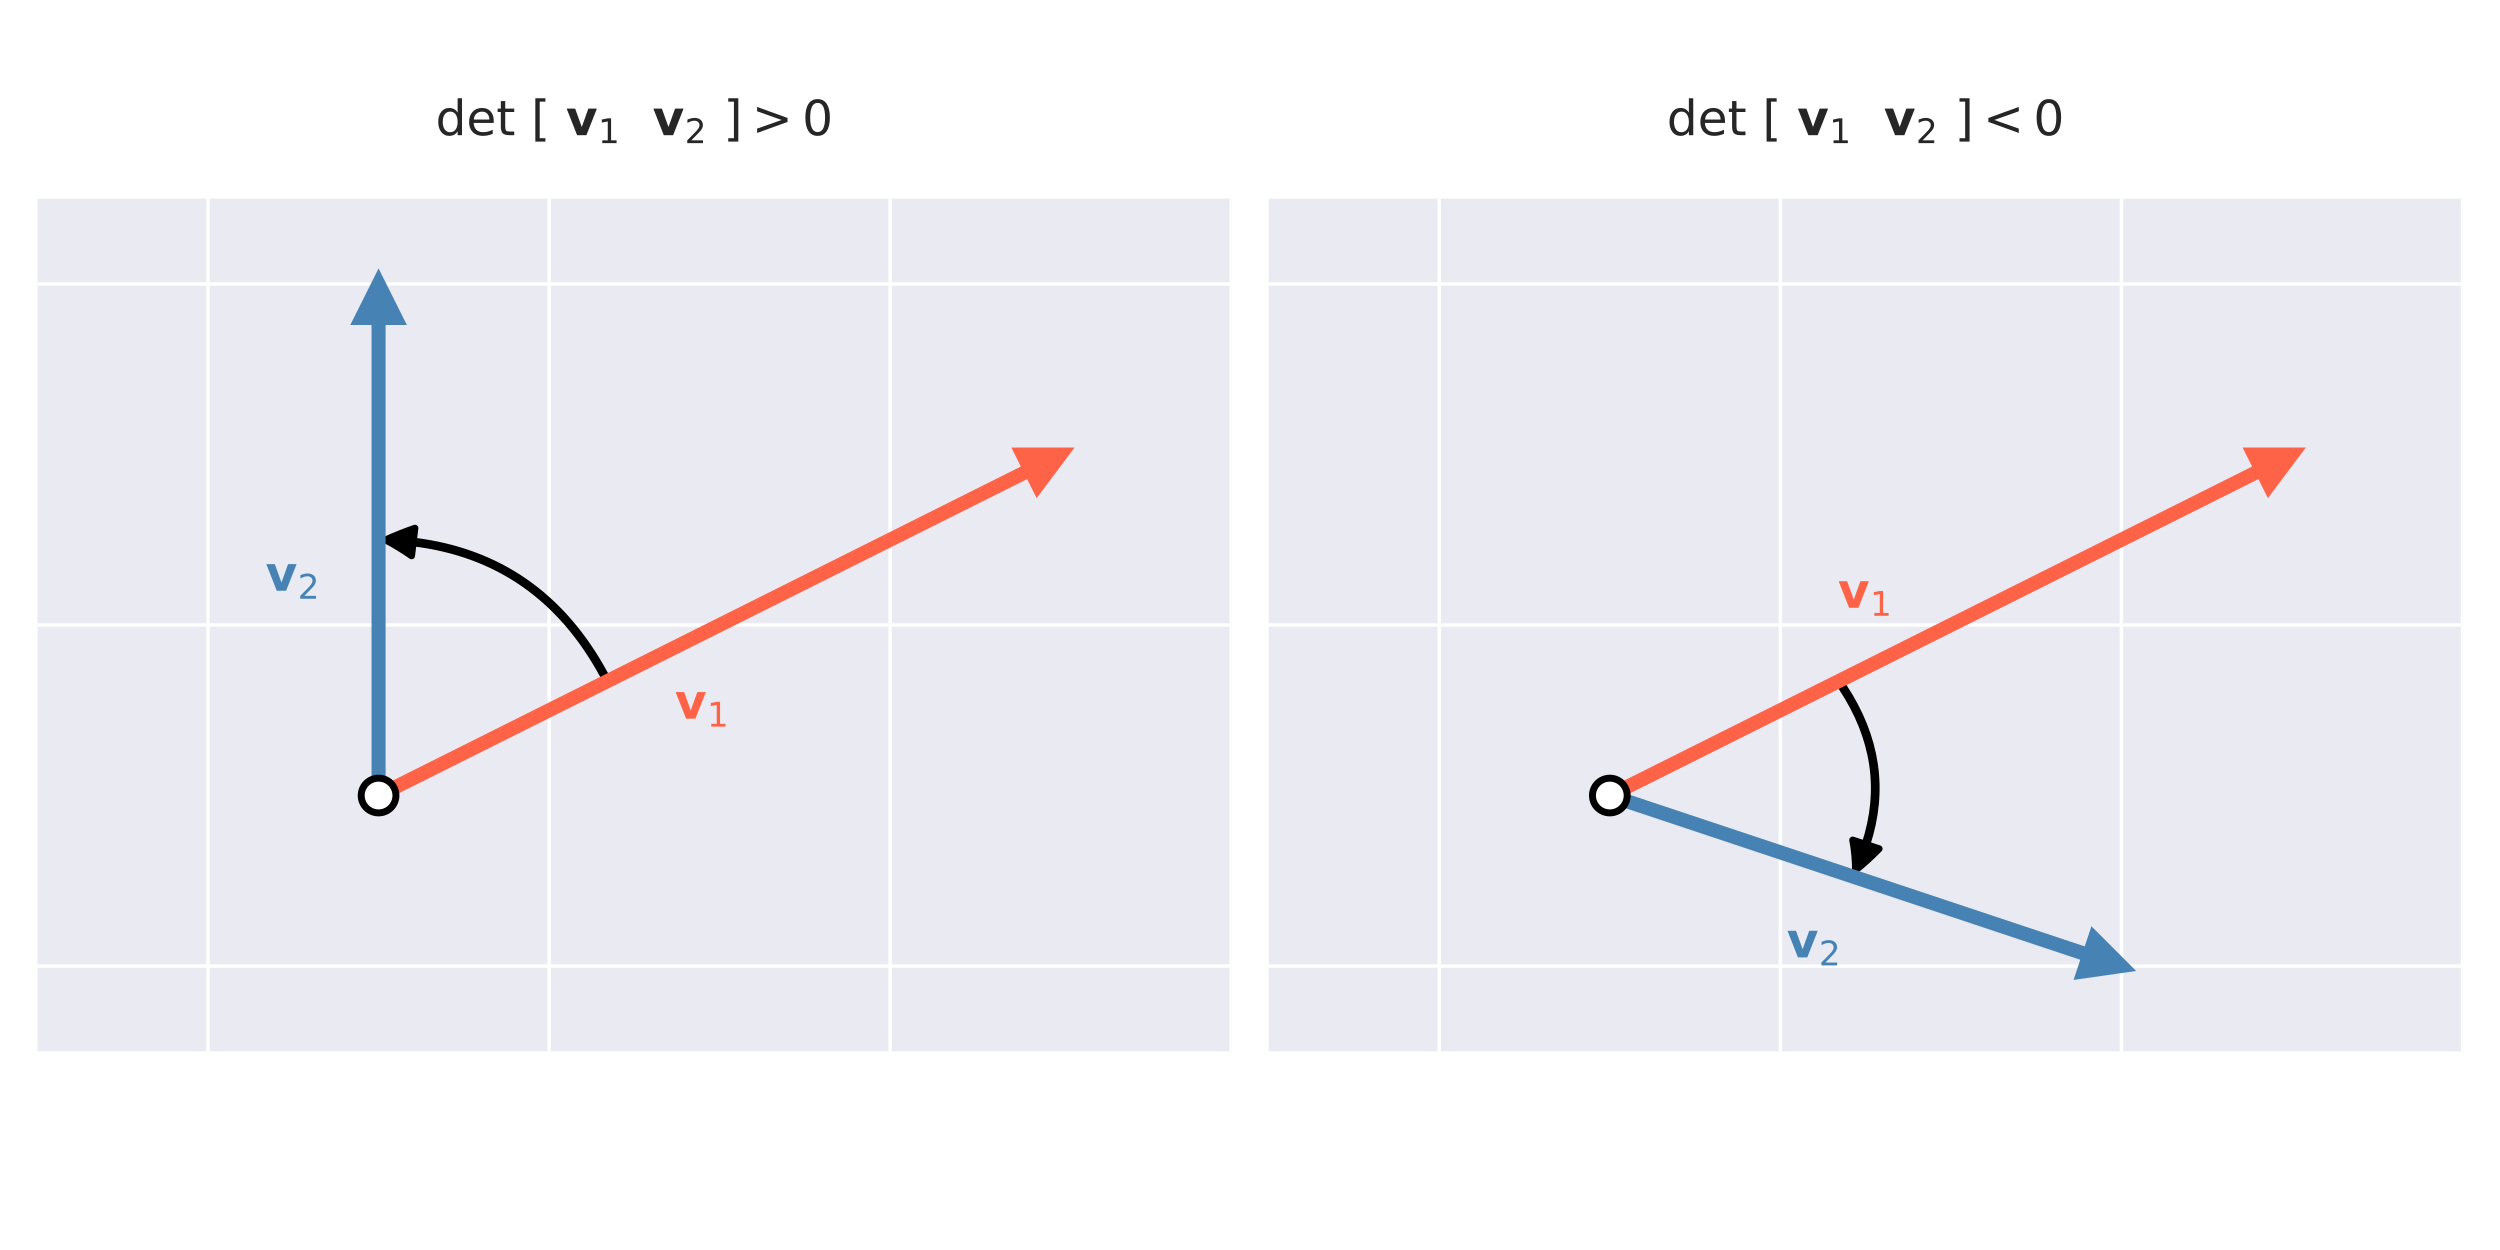
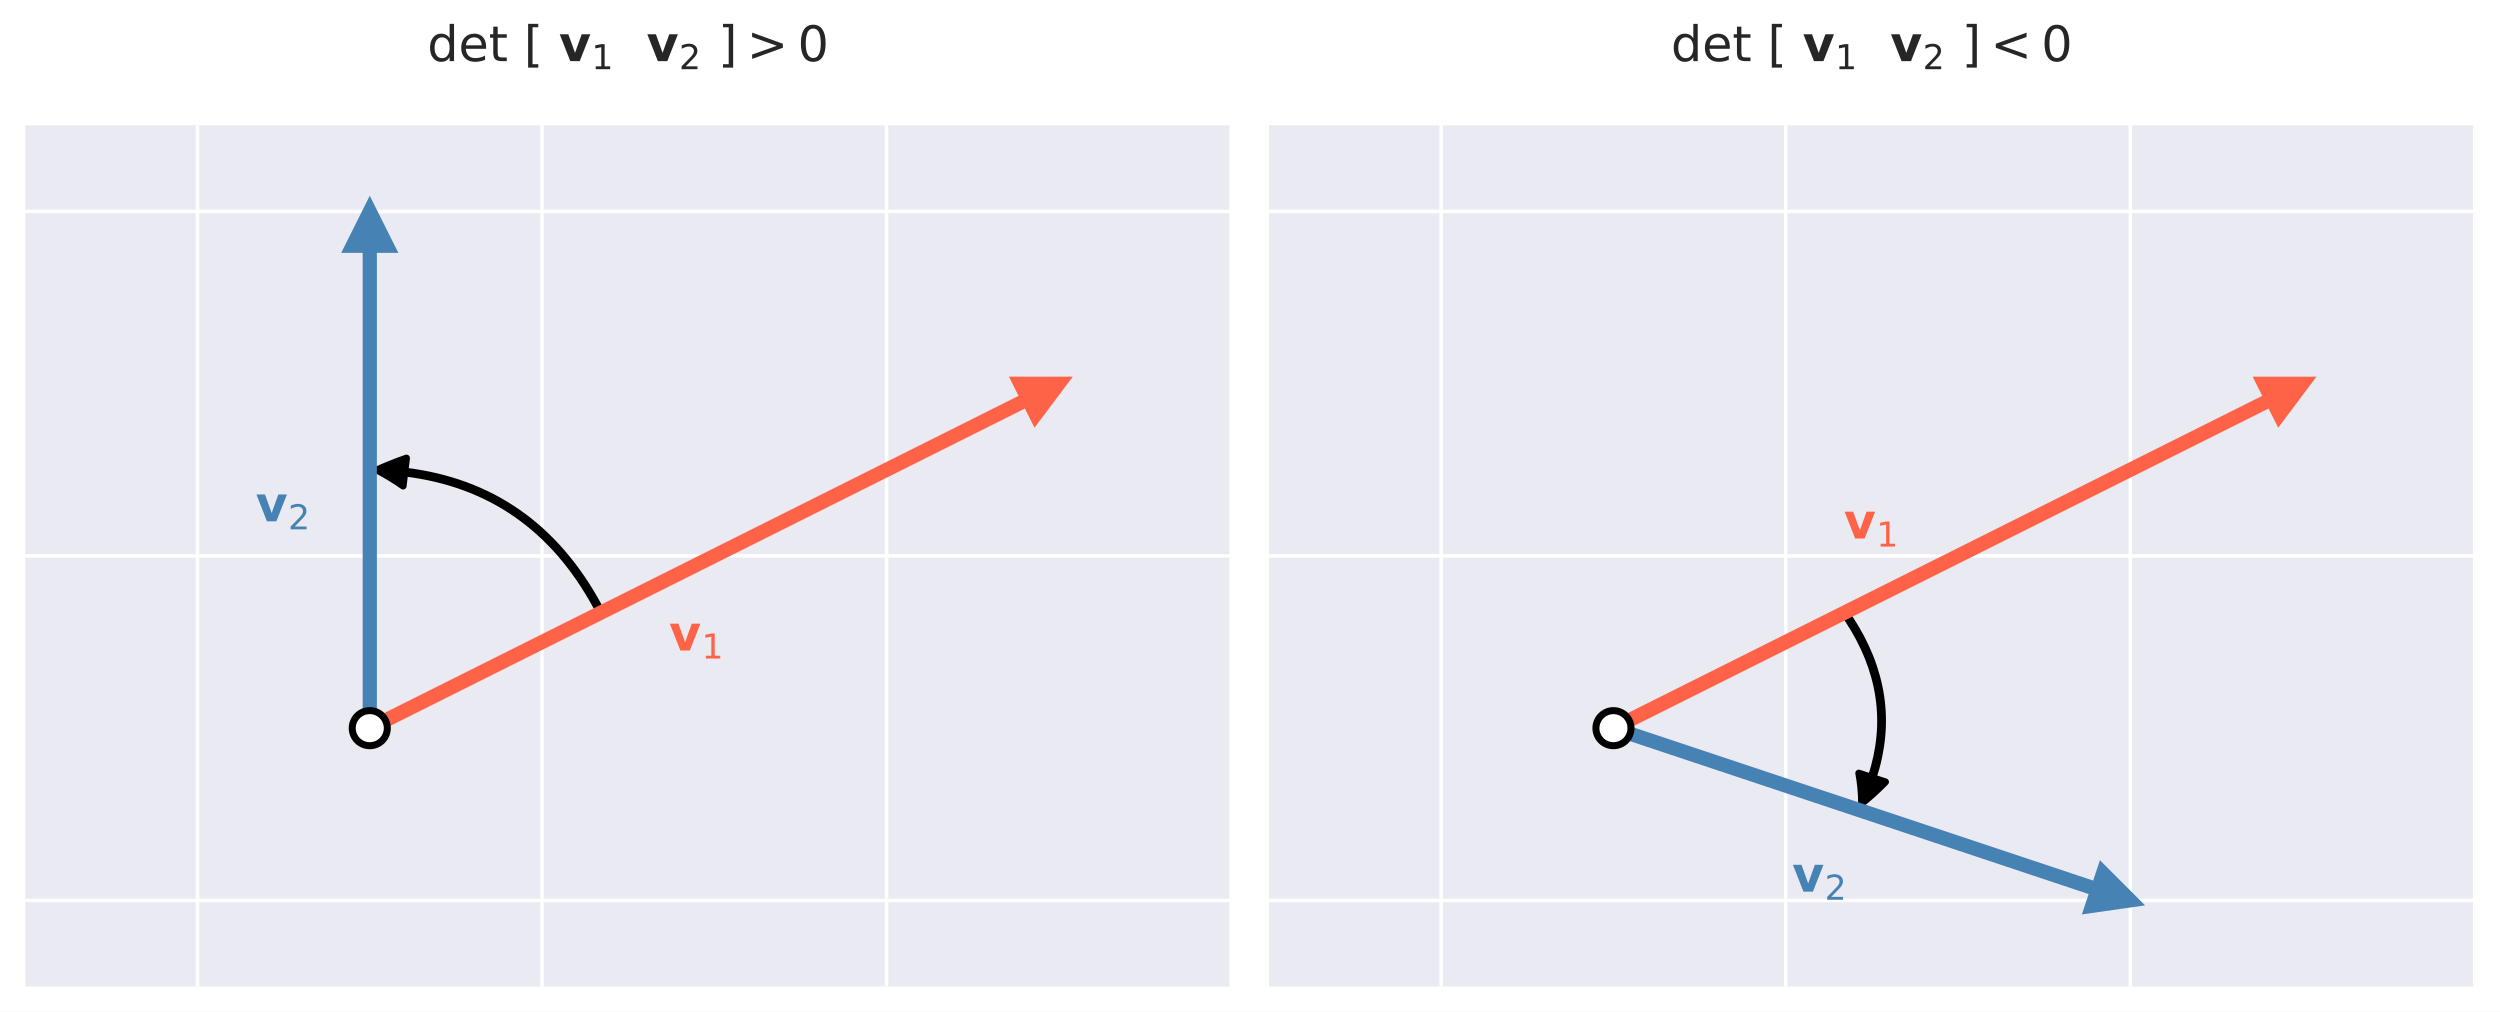
- <svg xmlns="http://www.w3.org/2000/svg" xmlns:xlink="http://www.w3.org/1999/xlink" height="360pt" version="1.1" viewBox="0 0 720 360" width="720pt">
+ <svg xmlns="http://www.w3.org/2000/svg" xmlns:xlink="http://www.w3.org/1999/xlink" height="288.488pt" version="1.1" viewBox="0 0 712.8 288.488" width="712.8pt">
  <defs>
    <style type="text/css">
*{stroke-linecap:butt;stroke-linejoin:round;}
  </style>
  </defs>
  <g id="figure_1">
    <g id="patch_1">
-       <path d="M 0 360  L 720 360  L 720 0  L 0 0  z " style="fill:#ffffff;" />
+       <path d="M 0 288.488  L 712.8 288.488  L 712.8 0  L 0 0  z " style="fill:#ffffff;" />
    </g>
    <g id="axes_1">
      <g id="patch_2">
-         <path d="M 10.8 302.786  L 354.6 302.786  L 354.6 57.214  L 10.8 57.214  z " style="fill:#eaeaf2;" />
+         <path d="M 7.2 281.288  L 351 281.288  L 351 35.716  L 7.2 35.716  z " style="fill:#eaeaf2;" />
      </g>
      <g id="matplotlib.axis_1">
        <g id="xtick_1">
          <g id="line2d_1">
-             <path clip-path="url(#p9d6aaeb6fa)" d="M 59.914 302.786  L 59.914 57.214  " style="fill:none;stroke:#ffffff;stroke-linecap:round;" />
+             <path clip-path="url(#paab5e452c9)" d="M 56.314 281.288  L 56.314 35.716  " style="fill:none;stroke:#ffffff;stroke-linecap:round;" />
          </g>
          <g id="line2d_2" />
        </g>
        <g id="xtick_2">
          <g id="line2d_3">
-             <path clip-path="url(#p9d6aaeb6fa)" d="M 158.143 302.786  L 158.143 57.214  " style="fill:none;stroke:#ffffff;stroke-linecap:round;" />
+             <path clip-path="url(#paab5e452c9)" d="M 154.543 281.288  L 154.543 35.716  " style="fill:none;stroke:#ffffff;stroke-linecap:round;" />
          </g>
          <g id="line2d_4" />
        </g>
        <g id="xtick_3">
          <g id="line2d_5">
-             <path clip-path="url(#p9d6aaeb6fa)" d="M 256.371 302.786  L 256.371 57.214  " style="fill:none;stroke:#ffffff;stroke-linecap:round;" />
+             <path clip-path="url(#paab5e452c9)" d="M 252.771 281.288  L 252.771 35.716  " style="fill:none;stroke:#ffffff;stroke-linecap:round;" />
          </g>
          <g id="line2d_6" />
        </g>
        <g id="xtick_4">
          <g id="line2d_7">
-             <path clip-path="url(#p9d6aaeb6fa)" d="M 354.6 302.786  L 354.6 57.214  " style="fill:none;stroke:#ffffff;stroke-linecap:round;" />
+             <path clip-path="url(#paab5e452c9)" d="M 351 281.288  L 351 35.716  " style="fill:none;stroke:#ffffff;stroke-linecap:round;" />
          </g>
          <g id="line2d_8" />
        </g>
      </g>
      <g id="matplotlib.axis_2">
        <g id="ytick_1">
          <g id="line2d_9">
-             <path clip-path="url(#p9d6aaeb6fa)" d="M 10.8 278.229  L 354.6 278.229  " style="fill:none;stroke:#ffffff;stroke-linecap:round;" />
+             <path clip-path="url(#paab5e452c9)" d="M 7.2 256.73  L 351 256.73  " style="fill:none;stroke:#ffffff;stroke-linecap:round;" />
          </g>
          <g id="line2d_10" />
        </g>
        <g id="ytick_2">
          <g id="line2d_11">
-             <path clip-path="url(#p9d6aaeb6fa)" d="M 10.8 180  L 354.6 180  " style="fill:none;stroke:#ffffff;stroke-linecap:round;" />
+             <path clip-path="url(#paab5e452c9)" d="M 7.2 158.502  L 351 158.502  " style="fill:none;stroke:#ffffff;stroke-linecap:round;" />
          </g>
          <g id="line2d_12" />
        </g>
        <g id="ytick_3">
          <g id="line2d_13">
-             <path clip-path="url(#p9d6aaeb6fa)" d="M 10.8 81.771  L 354.6 81.771  " style="fill:none;stroke:#ffffff;stroke-linecap:round;" />
+             <path clip-path="url(#paab5e452c9)" d="M 7.2 60.273  L 351 60.273  " style="fill:none;stroke:#ffffff;stroke-linecap:round;" />
          </g>
          <g id="line2d_14" />
        </g>
      </g>
      <g id="patch_3">
-         <path clip-path="url(#p9d6aaeb6fa)" d="M 173.768 194.521  Q 155.455 160.732 118.98 156.341  L 118.532 160.064  Q 115.06 157.627 111.03 155.489  Q 115.185 153.621 119.488 152.121  L 119.04 155.844  Q 155.772 160.266 174.208 194.282  L 173.768 194.521  z " style="stroke:#000000;stroke-linecap:round;stroke-width:2;" />
+         <path clip-path="url(#paab5e452c9)" d="M 170.168 173.022  Q 151.855 139.234 115.38 134.842  L 114.932 138.565  Q 111.46 136.129 107.43 133.991  Q 111.585 132.123 115.888 130.623  L 115.44 134.346  Q 152.172 138.768 170.608 172.784  L 170.168 173.022  z " style="stroke:#000000;stroke-linecap:round;stroke-width:2;" />
      </g>
      <g id="patch_4">
-         <path d="M 10.8 302.786  L 10.8 57.214  " style="fill:none;" />
+         <path d="M 7.2 281.288  L 7.2 35.716  " style="fill:none;" />
      </g>
      <g id="patch_5">
-         <path d="M 354.6 302.786  L 354.6 57.214  " style="fill:none;" />
+         <path d="M 351 281.288  L 351 35.716  " style="fill:none;" />
      </g>
      <g id="patch_6">
-         <path d="M 10.8 302.786  L 354.6 302.786  " style="fill:none;" />
+         <path d="M 7.2 281.288  L 351 281.288  " style="fill:none;" />
      </g>
      <g id="patch_7">
-         <path d="M 10.8 57.214  L 354.6 57.214  " style="fill:none;" />
+         <path d="M 7.2 35.716  L 351 35.716  " style="fill:none;" />
      </g>
      <g id="text_1">
        <defs>
          <path d="M 1.516 54.688  L 19 54.688  L 32.625 16.891  L 46.188 54.688  L 63.719 54.688  L 42.188 0  L 23 0  z " id="DejaVuSans-Bold-118" />
          <path d="M 12.406 8.297  L 28.516 8.297  L 28.516 63.922  L 10.984 60.406  L 10.984 69.391  L 28.422 72.906  L 38.281 72.906  L 38.281 8.297  L 54.391 8.297  L 54.391 0  L 12.406 0  z " id="DejaVuSans-49" />
        </defs>
-         <g style="fill:#ff6347;" transform="translate(194.3657 207.0129)scale(0.14 -0.14)">
+         <g style="fill:#ff6347;" transform="translate(190.7657 185.5146)scale(0.14 -0.14)">
          <use transform="translate(0 0.3125)" xlink:href="#DejaVuSans-Bold-118" />
          <use transform="translate(66.14258 -16.09375)scale(0.7)" xlink:href="#DejaVuSans-49" />
        </g>
      </g>
      <g id="text_2">
        <defs>
          <path d="M 19.188 8.297  L 53.609 8.297  L 53.609 0  L 7.328 0  L 7.328 8.297  Q 12.938 14.109 22.625 23.891  Q 32.328 33.688 34.812 36.531  Q 39.547 41.844 41.422 45.531  Q 43.312 49.219 43.312 52.781  Q 43.312 58.594 39.234 62.25  Q 35.156 65.922 28.609 65.922  Q 23.969 65.922 18.812 64.312  Q 13.672 62.703 7.812 59.422  L 7.812 69.391  Q 13.766 71.781 18.938 73  Q 24.125 74.219 28.422 74.219  Q 39.75 74.219 46.484 68.547  Q 53.219 62.891 53.219 53.422  Q 53.219 48.922 51.531 44.891  Q 49.859 40.875 45.406 35.406  Q 44.188 33.984 37.641 27.219  Q 31.109 20.453 19.188 8.297  z " id="DejaVuSans-50" />
        </defs>
-         <g style="fill:#4682b4;" transform="translate(76.49143 170.1771)scale(0.14 -0.14)">
+         <g style="fill:#4682b4;" transform="translate(72.89143 148.6789)scale(0.14 -0.14)">
          <use transform="translate(0 0.3125)" xlink:href="#DejaVuSans-Bold-118" />
          <use transform="translate(66.14258 -16.09375)scale(0.7)" xlink:href="#DejaVuSans-50" />
        </g>
      </g>
      <g id="text_3">
        <defs>
          <path d="M 45.406 46.391  L 45.406 75.984  L 54.391 75.984  L 54.391 0  L 45.406 0  L 45.406 8.203  Q 42.578 3.328 38.25 0.953  Q 33.938 -1.422 27.875 -1.422  Q 17.969 -1.422 11.734 6.484  Q 5.516 14.406 5.516 27.297  Q 5.516 40.188 11.734 48.094  Q 17.969 56 27.875 56  Q 33.938 56 38.25 53.625  Q 42.578 51.266 45.406 46.391  z M 14.797 27.297  Q 14.797 17.391 18.875 11.75  Q 22.953 6.109 30.078 6.109  Q 37.203 6.109 41.297 11.75  Q 45.406 17.391 45.406 27.297  Q 45.406 37.203 41.297 42.844  Q 37.203 48.484 30.078 48.484  Q 22.953 48.484 18.875 42.844  Q 14.797 37.203 14.797 27.297  z " id="DejaVuSans-100" />
          <path d="M 56.203 29.594  L 56.203 25.203  L 14.891 25.203  Q 15.484 15.922 20.484 11.062  Q 25.484 6.203 34.422 6.203  Q 39.594 6.203 44.453 7.469  Q 49.312 8.734 54.109 11.281  L 54.109 2.781  Q 49.266 0.734 44.188 -0.344  Q 39.109 -1.422 33.891 -1.422  Q 20.797 -1.422 13.156 6.188  Q 5.516 13.812 5.516 26.812  Q 5.516 40.234 12.766 48.109  Q 20.016 56 32.328 56  Q 43.359 56 49.781 48.891  Q 56.203 41.797 56.203 29.594  z M 47.219 32.234  Q 47.125 39.594 43.094 43.984  Q 39.062 48.391 32.422 48.391  Q 24.906 48.391 20.391 44.141  Q 15.875 39.891 15.188 32.172  z " id="DejaVuSans-101" />
          <path d="M 18.312 70.219  L 18.312 54.688  L 36.812 54.688  L 36.812 47.703  L 18.312 47.703  L 18.312 18.016  Q 18.312 11.328 20.141 9.422  Q 21.969 7.516 27.594 7.516  L 36.812 7.516  L 36.812 0  L 27.594 0  Q 17.188 0 13.234 3.875  Q 9.281 7.766 9.281 18.016  L 9.281 47.703  L 2.688 47.703  L 2.688 54.688  L 9.281 54.688  L 9.281 70.219  z " id="DejaVuSans-116" />
          <path d="M 8.594 75.984  L 29.297 75.984  L 29.297 69  L 17.578 69  L 17.578 -6.203  L 29.297 -6.203  L 29.297 -13.188  L 8.594 -13.188  z " id="DejaVuSans-91" />
          <path d="M 30.422 75.984  L 30.422 -13.188  L 9.719 -13.188  L 9.719 -6.203  L 21.391 -6.203  L 21.391 69  L 9.719 69  L 9.719 75.984  z " id="DejaVuSans-93" />
          <path d="M 10.594 49.219  L 10.594 58.109  L 73.188 35.406  L 73.188 27.297  L 10.594 4.594  L 10.594 13.484  L 60.891 31.297  z " id="DejaVuSans-62" />
          <path d="M 31.781 66.406  Q 24.172 66.406 20.328 58.906  Q 16.5 51.422 16.5 36.375  Q 16.5 21.391 20.328 13.891  Q 24.172 6.391 31.781 6.391  Q 39.453 6.391 43.281 13.891  Q 47.125 21.391 47.125 36.375  Q 47.125 51.422 43.281 58.906  Q 39.453 66.406 31.781 66.406  z M 31.781 74.219  Q 44.047 74.219 50.516 64.516  Q 56.984 54.828 56.984 36.375  Q 56.984 17.969 50.516 8.266  Q 44.047 -1.422 31.781 -1.422  Q 19.531 -1.422 13.062 8.266  Q 6.594 17.969 6.594 36.375  Q 6.594 54.828 13.062 64.516  Q 19.531 74.219 31.781 74.219  z " id="DejaVuSans-48" />
        </defs>
-         <g style="fill:#262626;" transform="translate(125.44 38.93571)scale(0.14 -0.14)">
+         <g style="fill:#262626;" transform="translate(121.84 17.4375)scale(0.14 -0.14)">
          <use transform="translate(0 0.015625)" xlink:href="#DejaVuSans-100" />
          <use transform="translate(63.47656 0.015625)" xlink:href="#DejaVuSans-101" />
          <use transform="translate(125 0.015625)" xlink:href="#DejaVuSans-116" />
          <use transform="translate(196.6794 0.015625)" xlink:href="#DejaVuSans-91" />
          <use transform="translate(268.1634 0.015625)" xlink:href="#DejaVuSans-Bold-118" />
          <use transform="translate(334.306 -16.39062)scale(0.7)" xlink:href="#DejaVuSans-49" />
          <use transform="translate(446.5173 0.015625)" xlink:href="#DejaVuSans-Bold-118" />
          <use transform="translate(512.6598 -16.39062)scale(0.7)" xlink:href="#DejaVuSans-50" />
          <use transform="translate(592.4007 0.015625)" xlink:href="#DejaVuSans-93" />
          <use transform="translate(650.8968 0.015625)" xlink:href="#DejaVuSans-62" />
          <use transform="translate(754.1683 0.015625)" xlink:href="#DejaVuSans-48" />
        </g>
      </g>
      <g id="patch_8">
-         <path clip-path="url(#p9d6aaeb6fa)" d="M 305.486 130.886  L 298.896 139.672  L 296.711 135.301  L 109.04 229.136  L 109.018 229.092  L 296.689 135.257  L 294.503 130.886  z " style="fill:#ff6347;stroke:#ff6347;stroke-linejoin:miter;stroke-width:4;" />
+         <path clip-path="url(#paab5e452c9)" d="M 301.886 109.388  L 295.296 118.173  L 293.111 113.802  L 105.44 207.638  L 105.418 207.594  L 293.089 113.758  L 290.903 109.388  z " style="fill:#ff6347;stroke:#ff6347;stroke-linejoin:miter;stroke-width:4;" />
      </g>
      <g id="patch_9">
-         <path clip-path="url(#p9d6aaeb6fa)" d="M 109.029 81.771  L 113.94 91.594  L 109.053 91.594  L 109.053 229.114  L 109.004 229.114  L 109.004 91.594  L 104.117 91.594  z " style="fill:#4682b4;stroke:#4682b4;stroke-linejoin:miter;stroke-width:4;" />
+         <path clip-path="url(#paab5e452c9)" d="M 105.429 60.273  L 110.34 70.096  L 105.453 70.096  L 105.453 207.616  L 105.404 207.616  L 105.404 70.096  L 100.517 70.096  z " style="fill:#4682b4;stroke:#4682b4;stroke-linejoin:miter;stroke-width:4;" />
      </g>
      <g id="line2d_15">
        <defs>
-           <path d="M 0 5  C 1.326 5 2.598 4.473 3.536 3.536  C 4.473 2.598 5 1.326 5 0  C 5 -1.326 4.473 -2.598 3.536 -3.536  C 2.598 -4.473 1.326 -5 0 -5  C -1.326 -5 -2.598 -4.473 -3.536 -3.536  C -4.473 -2.598 -5 -1.326 -5 0  C -5 1.326 -4.473 2.598 -3.536 3.536  C -2.598 4.473 -1.326 5 0 5  z " id="m16674e6a70" style="stroke:#000000;stroke-width:2;" />
-         </defs>
-         <g clip-path="url(#p9d6aaeb6fa)">
-           <use style="fill:#ffffff;stroke:#000000;stroke-width:2;" x="109.029" xlink:href="#m16674e6a70" y="229.114" />
+           <path d="M 0 5  C 1.326 5 2.598 4.473 3.536 3.536  C 4.473 2.598 5 1.326 5 0  C 5 -1.326 4.473 -2.598 3.536 -3.536  C 2.598 -4.473 1.326 -5 0 -5  C -1.326 -5 -2.598 -4.473 -3.536 -3.536  C -4.473 -2.598 -5 -1.326 -5 0  C -5 1.326 -4.473 2.598 -3.536 3.536  C -2.598 4.473 -1.326 5 0 5  z " id="m8eb4504bf4" style="stroke:#000000;stroke-width:2;" />
+         </defs>
+         <g clip-path="url(#paab5e452c9)">
+           <use style="fill:#ffffff;stroke:#000000;stroke-width:2;" x="105.429" xlink:href="#m8eb4504bf4" y="207.616" />
        </g>
      </g>
    </g>
    <g id="axes_2">
      <g id="patch_10">
-         <path d="M 365.4 302.786  L 709.2 302.786  L 709.2 57.214  L 365.4 57.214  z " style="fill:#eaeaf2;" />
+         <path d="M 361.8 281.288  L 705.6 281.288  L 705.6 35.716  L 361.8 35.716  z " style="fill:#eaeaf2;" />
      </g>
      <g id="matplotlib.axis_3">
        <g id="xtick_5">
          <g id="line2d_16">
-             <path clip-path="url(#p1b074a6eab)" d="M 414.514 302.786  L 414.514 57.214  " style="fill:none;stroke:#ffffff;stroke-linecap:round;" />
+             <path clip-path="url(#pe8451fc8de)" d="M 410.914 281.288  L 410.914 35.716  " style="fill:none;stroke:#ffffff;stroke-linecap:round;" />
          </g>
          <g id="line2d_17" />
        </g>
        <g id="xtick_6">
          <g id="line2d_18">
-             <path clip-path="url(#p1b074a6eab)" d="M 512.743 302.786  L 512.743 57.214  " style="fill:none;stroke:#ffffff;stroke-linecap:round;" />
+             <path clip-path="url(#pe8451fc8de)" d="M 509.143 281.288  L 509.143 35.716  " style="fill:none;stroke:#ffffff;stroke-linecap:round;" />
          </g>
          <g id="line2d_19" />
        </g>
        <g id="xtick_7">
          <g id="line2d_20">
-             <path clip-path="url(#p1b074a6eab)" d="M 610.971 302.786  L 610.971 57.214  " style="fill:none;stroke:#ffffff;stroke-linecap:round;" />
+             <path clip-path="url(#pe8451fc8de)" d="M 607.371 281.288  L 607.371 35.716  " style="fill:none;stroke:#ffffff;stroke-linecap:round;" />
          </g>
          <g id="line2d_21" />
        </g>
        <g id="xtick_8">
          <g id="line2d_22">
-             <path clip-path="url(#p1b074a6eab)" d="M 709.2 302.786  L 709.2 57.214  " style="fill:none;stroke:#ffffff;stroke-linecap:round;" />
+             <path clip-path="url(#pe8451fc8de)" d="M 705.6 281.288  L 705.6 35.716  " style="fill:none;stroke:#ffffff;stroke-linecap:round;" />
          </g>
          <g id="line2d_23" />
        </g>
      </g>
      <g id="matplotlib.axis_4">
        <g id="ytick_4">
          <g id="line2d_24">
-             <path clip-path="url(#p1b074a6eab)" d="M 365.4 278.229  L 709.2 278.229  " style="fill:none;stroke:#ffffff;stroke-linecap:round;" />
+             <path clip-path="url(#pe8451fc8de)" d="M 361.8 256.73  L 705.6 256.73  " style="fill:none;stroke:#ffffff;stroke-linecap:round;" />
          </g>
          <g id="line2d_25" />
        </g>
        <g id="ytick_5">
          <g id="line2d_26">
-             <path clip-path="url(#p1b074a6eab)" d="M 365.4 180  L 709.2 180  " style="fill:none;stroke:#ffffff;stroke-linecap:round;" />
+             <path clip-path="url(#pe8451fc8de)" d="M 361.8 158.502  L 705.6 158.502  " style="fill:none;stroke:#ffffff;stroke-linecap:round;" />
          </g>
          <g id="line2d_27" />
        </g>
        <g id="ytick_6">
          <g id="line2d_28">
-             <path clip-path="url(#p1b074a6eab)" d="M 365.4 81.771  L 709.2 81.771  " style="fill:none;stroke:#ffffff;stroke-linecap:round;" />
+             <path clip-path="url(#pe8451fc8de)" d="M 361.8 60.273  L 705.6 60.273  " style="fill:none;stroke:#ffffff;stroke-linecap:round;" />
          </g>
          <g id="line2d_29" />
        </g>
      </g>
      <g id="patch_11">
-         <path clip-path="url(#p1b074a6eab)" d="M 530.858 197.685  Q 545.39 219.68 537.62 243.267  L 541.182 244.441  Q 537.979 247.747 534.401 250.613  Q 534.354 246.016 533.584 241.938  L 537.145 243.111  Q 544.839 219.754 530.441 197.961  L 530.858 197.685  z " style="stroke:#000000;stroke-linecap:round;stroke-width:2;" />
+         <path clip-path="url(#pe8451fc8de)" d="M 527.258 176.187  Q 541.79 198.182 534.02 221.769  L 537.582 222.942  Q 534.379 226.248 530.801 229.115  Q 530.754 224.518 529.984 220.44  L 533.545 221.613  Q 541.239 198.256 526.841 176.462  L 527.258 176.187  z " style="stroke:#000000;stroke-linecap:round;stroke-width:2;" />
      </g>
      <g id="patch_12">
-         <path d="M 365.4 302.786  L 365.4 57.214  " style="fill:none;" />
+         <path d="M 361.8 281.288  L 361.8 35.716  " style="fill:none;" />
      </g>
      <g id="patch_13">
-         <path d="M 709.2 302.786  L 709.2 57.214  " style="fill:none;" />
+         <path d="M 705.6 281.288  L 705.6 35.716  " style="fill:none;" />
      </g>
      <g id="patch_14">
-         <path d="M 365.4 302.786  L 709.2 302.786  " style="fill:none;" />
+         <path d="M 361.8 281.288  L 705.6 281.288  " style="fill:none;" />
      </g>
      <g id="patch_15">
-         <path d="M 365.4 57.214  L 709.2 57.214  " style="fill:none;" />
+         <path d="M 361.8 35.716  L 705.6 35.716  " style="fill:none;" />
      </g>
      <g id="text_4">
-         <g style="fill:#ff6347;" transform="translate(529.32 175.0886)scale(0.14 -0.14)">
+         <g style="fill:#ff6347;" transform="translate(525.72 153.5904)scale(0.14 -0.14)">
          <use transform="translate(0 0.3125)" xlink:href="#DejaVuSans-Bold-118" />
          <use transform="translate(66.14258 -16.09375)scale(0.7)" xlink:href="#DejaVuSans-49" />
        </g>
      </g>
      <g id="text_5">
-         <g style="fill:#4682b4;" transform="translate(514.5857 275.7729)scale(0.14 -0.14)">
+         <g style="fill:#4682b4;" transform="translate(510.9857 254.2746)scale(0.14 -0.14)">
          <use transform="translate(0 0.3125)" xlink:href="#DejaVuSans-Bold-118" />
          <use transform="translate(66.14258 -16.09375)scale(0.7)" xlink:href="#DejaVuSans-50" />
        </g>
      </g>
      <g id="text_6">
        <defs>
          <path d="M 73.188 49.219  L 22.797 31.297  L 73.188 13.484  L 73.188 4.594  L 10.594 27.297  L 10.594 35.406  L 73.188 58.109  z " id="DejaVuSans-60" />
        </defs>
-         <g style="fill:#262626;" transform="translate(480.04 38.93571)scale(0.14 -0.14)">
+         <g style="fill:#262626;" transform="translate(476.44 17.4375)scale(0.14 -0.14)">
          <use transform="translate(0 0.015625)" xlink:href="#DejaVuSans-100" />
          <use transform="translate(63.47656 0.015625)" xlink:href="#DejaVuSans-101" />
          <use transform="translate(125 0.015625)" xlink:href="#DejaVuSans-116" />
          <use transform="translate(196.6794 0.015625)" xlink:href="#DejaVuSans-91" />
          <use transform="translate(268.1634 0.015625)" xlink:href="#DejaVuSans-Bold-118" />
          <use transform="translate(334.306 -16.39062)scale(0.7)" xlink:href="#DejaVuSans-49" />
          <use transform="translate(446.5173 0.015625)" xlink:href="#DejaVuSans-Bold-118" />
          <use transform="translate(512.6598 -16.39062)scale(0.7)" xlink:href="#DejaVuSans-50" />
          <use transform="translate(592.4007 0.015625)" xlink:href="#DejaVuSans-93" />
          <use transform="translate(650.8968 0.015625)" xlink:href="#DejaVuSans-60" />
          <use transform="translate(754.1683 0.015625)" xlink:href="#DejaVuSans-48" />
        </g>
      </g>
      <g id="patch_16">
-         <path clip-path="url(#p1b074a6eab)" d="M 660.086 130.886  L 653.496 139.672  L 651.311 135.301  L 463.64 229.136  L 463.618 229.092  L 651.289 135.257  L 649.103 130.886  z " style="fill:#ff6347;stroke:#ff6347;stroke-linejoin:miter;stroke-width:4;" />
+         <path clip-path="url(#pe8451fc8de)" d="M 656.486 109.388  L 649.896 118.173  L 647.711 113.802  L 460.04 207.638  L 460.018 207.594  L 647.689 113.758  L 645.503 109.388  z " style="fill:#ff6347;stroke:#ff6347;stroke-linejoin:miter;stroke-width:4;" />
      </g>
      <g id="patch_17">
-         <path clip-path="url(#p1b074a6eab)" d="M 610.971 278.229  L 600.1 279.782  L 601.645 275.146  L 463.621 229.138  L 463.636 229.091  L 601.66 275.099  L 603.206 270.463  z " style="fill:#4682b4;stroke:#4682b4;stroke-linejoin:miter;stroke-width:4;" />
+         <path clip-path="url(#pe8451fc8de)" d="M 607.371 256.73  L 596.5 258.283  L 598.045 253.647  L 460.021 207.639  L 460.036 207.593  L 598.06 253.601  L 599.606 248.965  z " style="fill:#4682b4;stroke:#4682b4;stroke-linejoin:miter;stroke-width:4;" />
      </g>
      <g id="line2d_30">
-         <g clip-path="url(#p1b074a6eab)">
-           <use style="fill:#ffffff;stroke:#000000;stroke-width:2;" x="463.629" xlink:href="#m16674e6a70" y="229.114" />
+         <g clip-path="url(#pe8451fc8de)">
+           <use style="fill:#ffffff;stroke:#000000;stroke-width:2;" x="460.029" xlink:href="#m8eb4504bf4" y="207.616" />
        </g>
      </g>
    </g>
  </g>
  <defs>
-     <clipPath id="p9d6aaeb6fa">
-       <rect height="245.571" width="343.8" x="10.8" y="57.214" />
+     <clipPath id="paab5e452c9">
+       <rect height="245.571" width="343.8" x="7.2" y="35.716" />
    </clipPath>
-     <clipPath id="p1b074a6eab">
-       <rect height="245.571" width="343.8" x="365.4" y="57.214" />
+     <clipPath id="pe8451fc8de">
+       <rect height="245.571" width="343.8" x="361.8" y="35.716" />
    </clipPath>
  </defs>
</svg>
